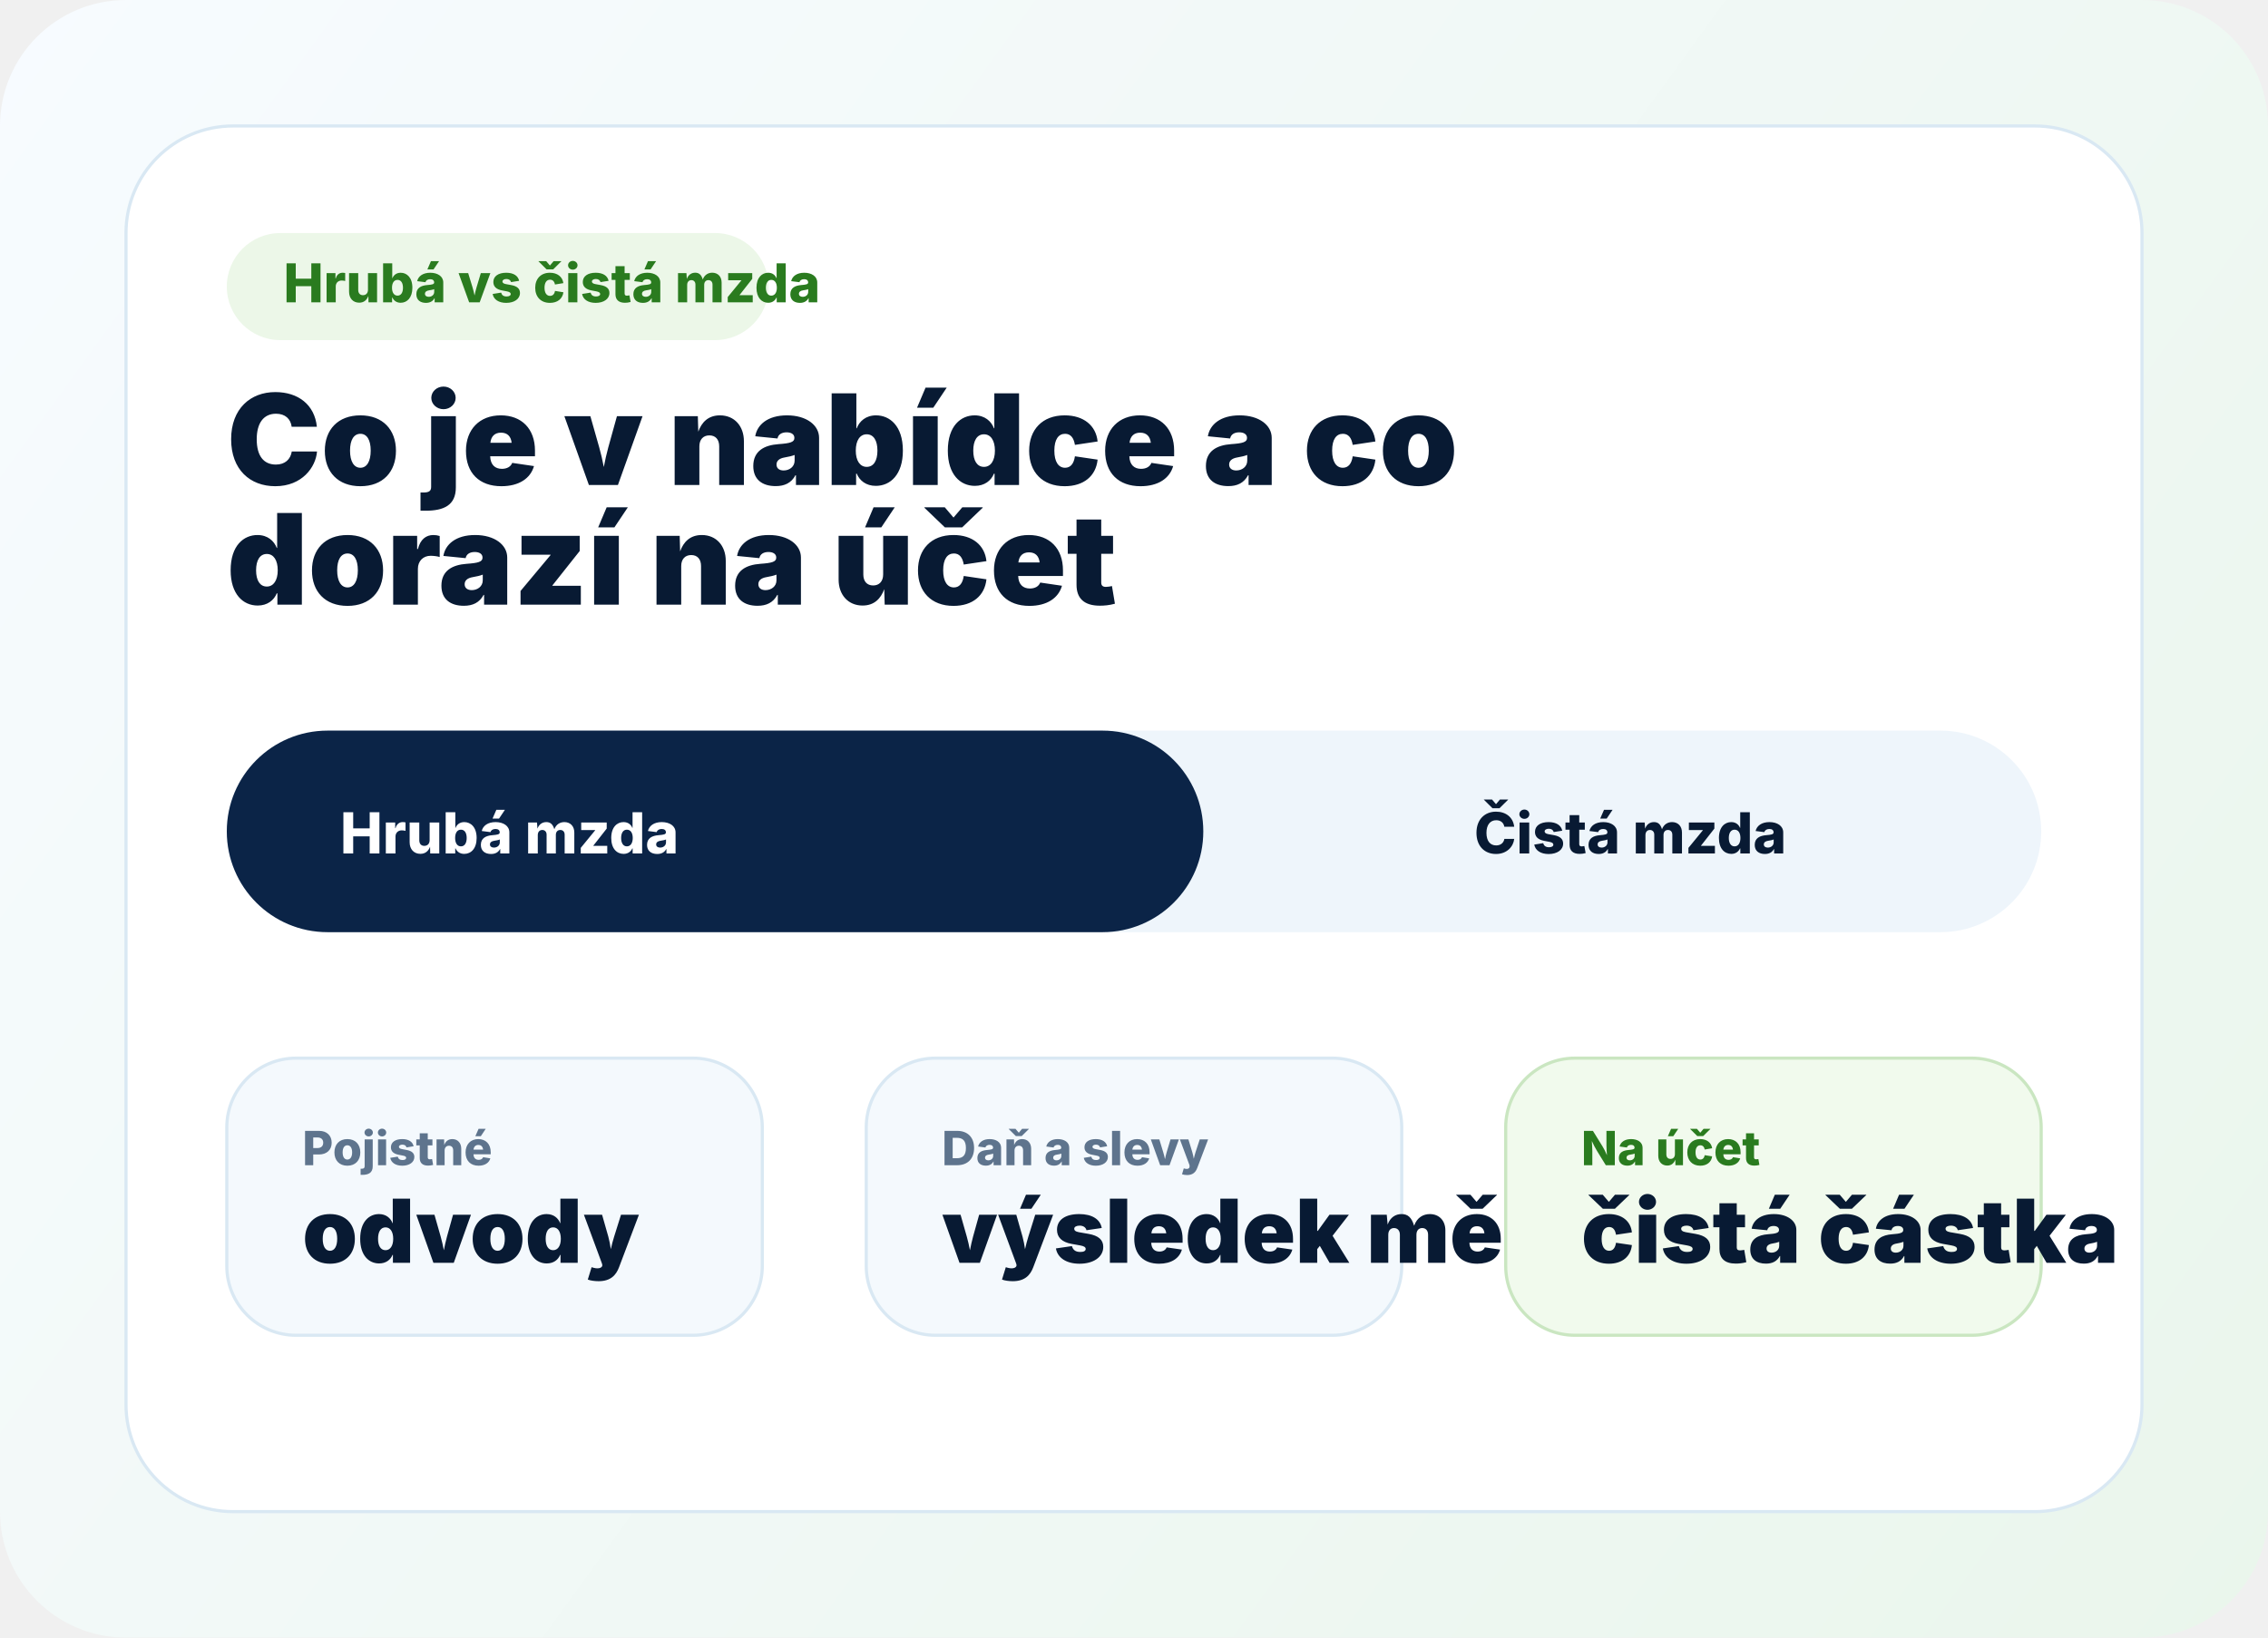
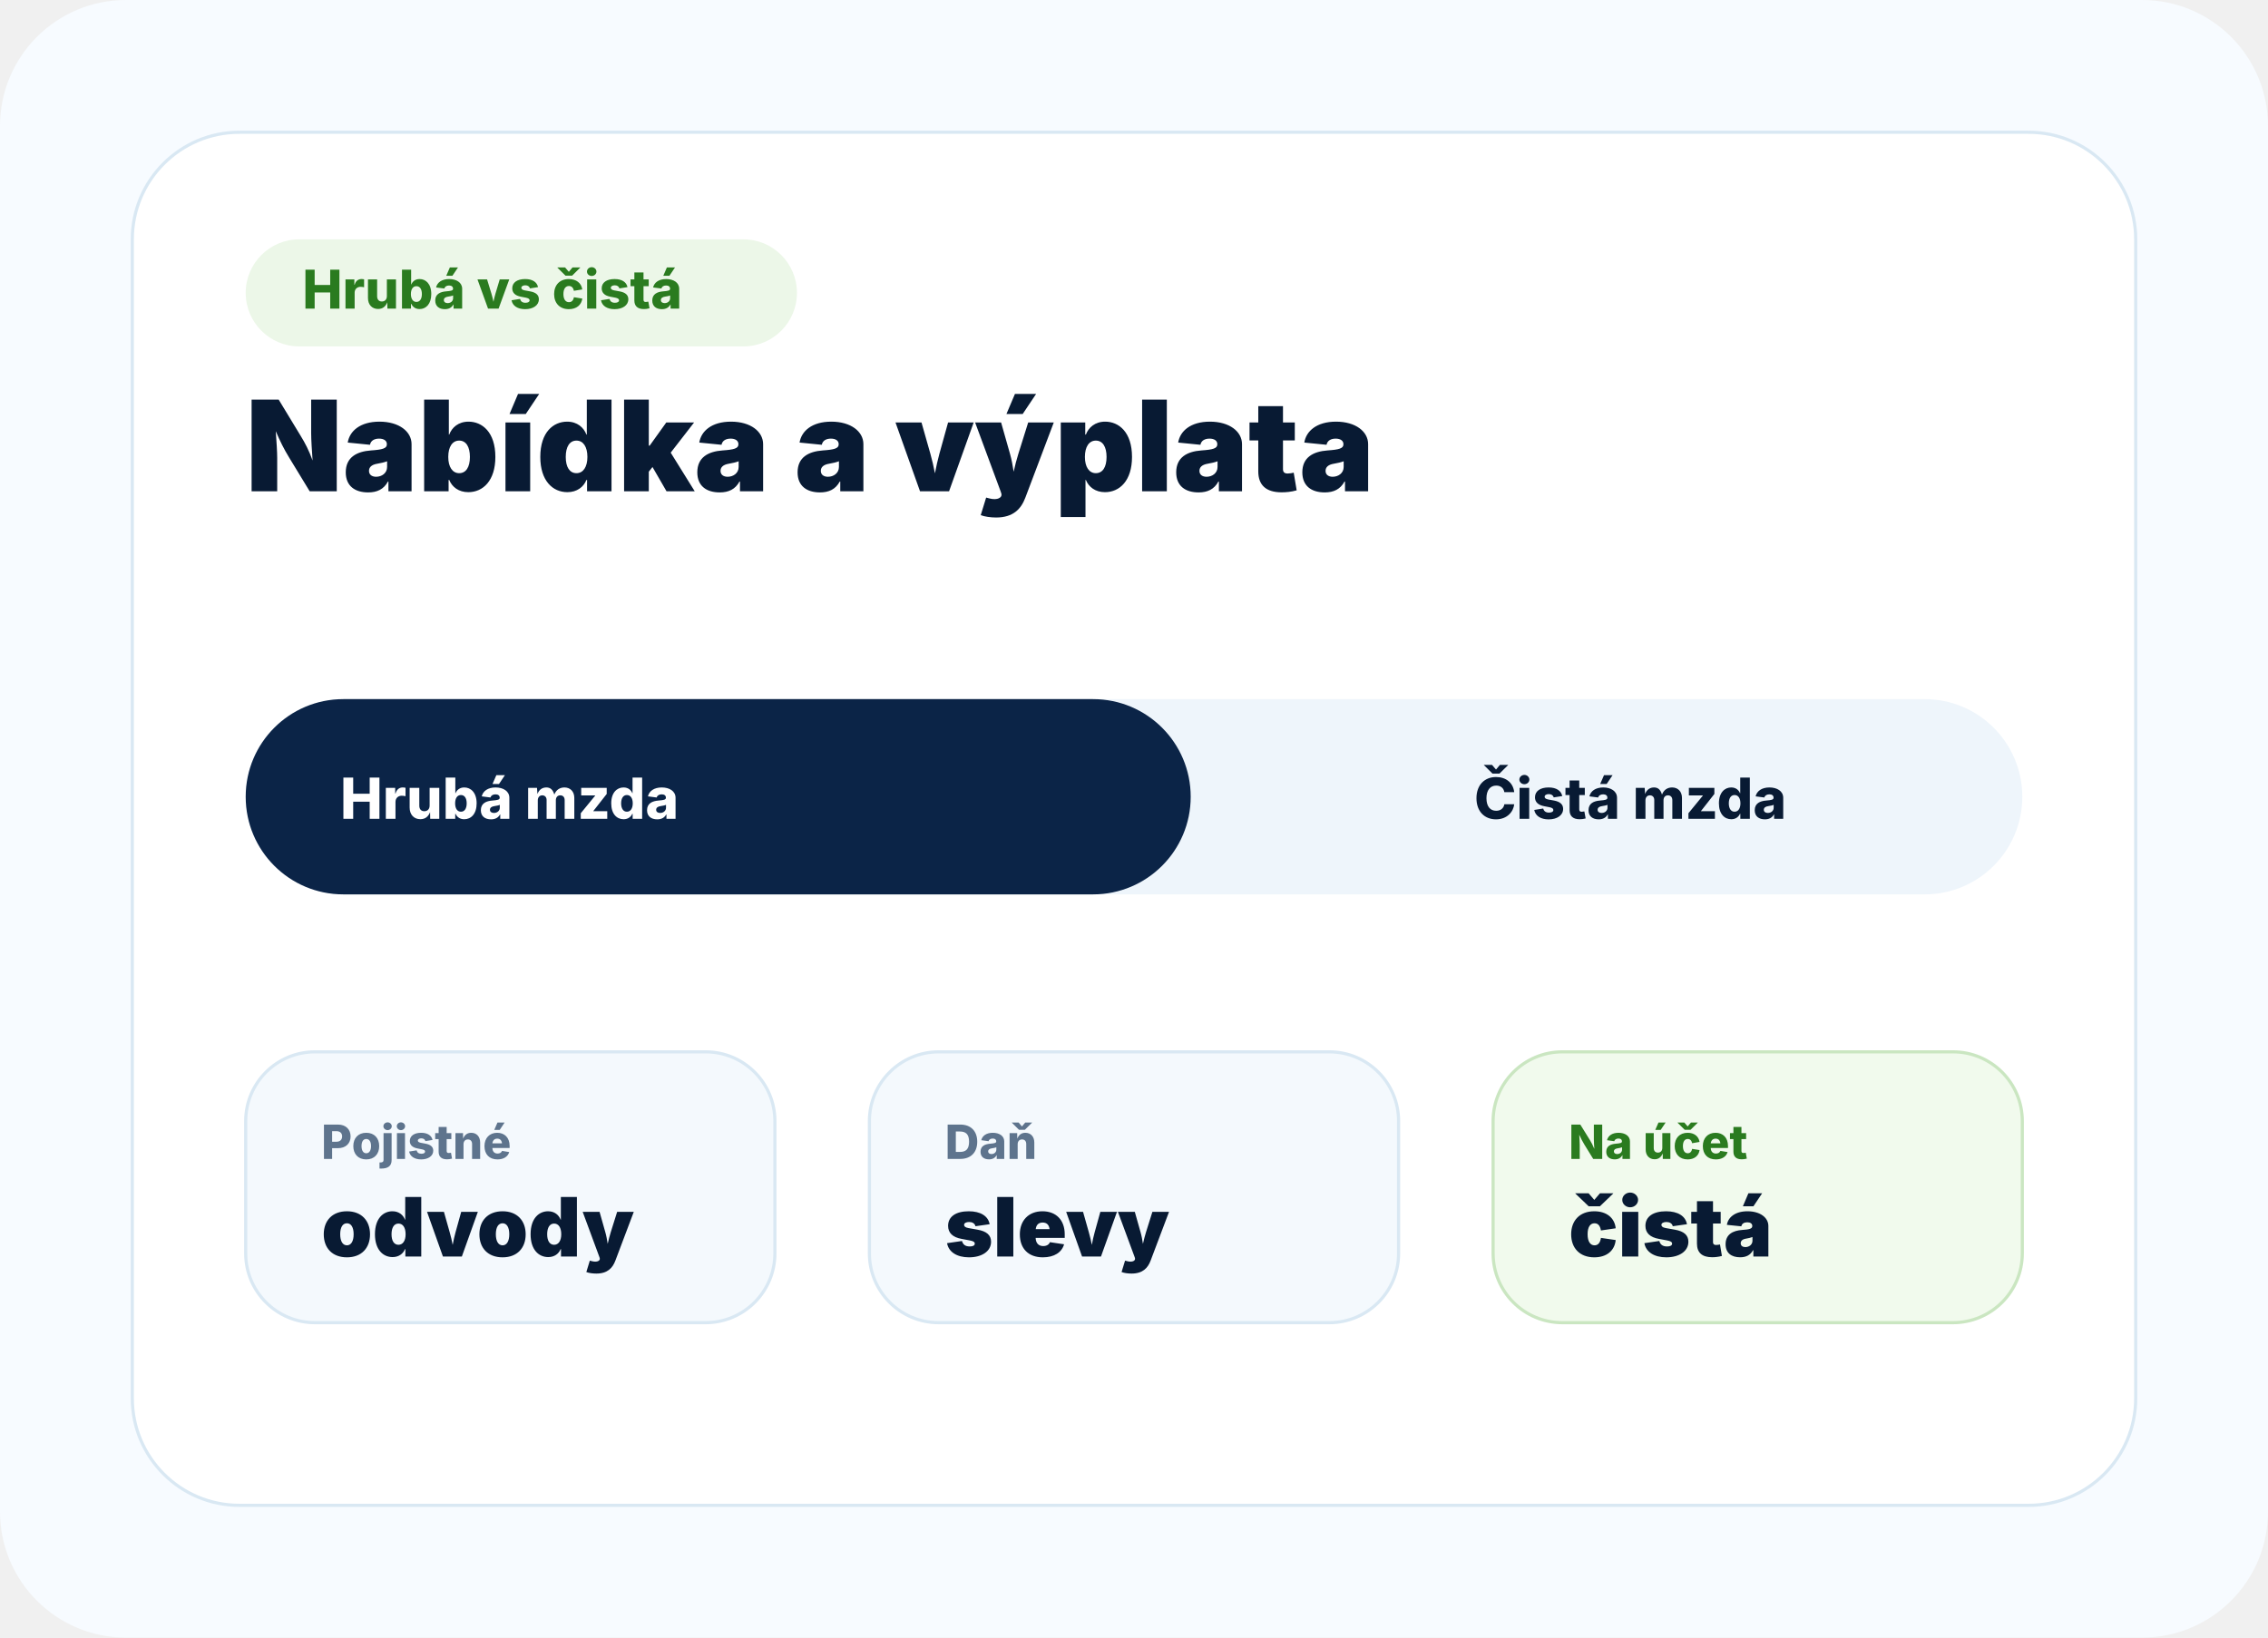
<svg xmlns="http://www.w3.org/2000/svg" width="720" height="520" viewBox="0 0 720 520" fill="none">
  <rect width="720" height="520" rx="40" fill="url(#bg)" />
-   <rect x="40" y="40" width="640" height="440" rx="34" fill="#FFFFFF" stroke="#D9E8F3" />
-   <rect x="72" y="74" width="172" height="34" rx="17" fill="#ECF7E8" />
-   <text x="90" y="96" fill="#2A7B1F" font-family="Inter, Arial, sans-serif" font-size="17" font-weight="800">Hrubá vs čistá mzda</text>
-   <text x="72" y="154" fill="#081A33" font-family="Inter, Arial, sans-serif" font-size="40" font-weight="900">Co je v nabídce a co</text>
-   <text x="72" y="192" fill="#081A33" font-family="Inter, Arial, sans-serif" font-size="40" font-weight="900">dorazí na účet</text>
-   <rect x="72" y="232" width="576" height="64" rx="32" fill="#EEF5FB" />
-   <rect x="72" y="232" width="310" height="64" rx="32" fill="#0B2447" />
-   <text x="108" y="271" fill="#FFFFFF" font-family="Inter, Arial, sans-serif" font-size="18" font-weight="800">Hrubá mzda</text>
-   <text x="468" y="271" fill="#081A33" font-family="Inter, Arial, sans-serif" font-size="18" font-weight="800">Čistá mzda</text>
+   <rect x="42" y="42" width="636" height="436" rx="34" fill="#FFFFFF" stroke="#D9E8F3" />
+   <rect x="78" y="76" width="175" height="34" rx="17" fill="#ECF7E8" />
+   <text x="96" y="98" fill="#2A7B1F" font-family="Inter,Arial,sans-serif" font-size="17" font-weight="800">Hrubá vs čistá</text>
+   <text x="78" y="156" fill="#081A33" font-family="Inter,Arial,sans-serif" font-size="40" font-weight="900">Nabídka a výplata</text>
+   <rect x="78" y="222" width="564" height="62" rx="31" fill="#EEF5FB" />
+   <rect x="78" y="222" width="300" height="62" rx="31" fill="#0B2447" />
+   <text x="108" y="260" fill="#fff" font-family="Inter,Arial,sans-serif" font-size="18" font-weight="800">Hrubá mzda</text>
+   <text x="468" y="260" fill="#081A33" font-family="Inter,Arial,sans-serif" font-size="18" font-weight="800">Čistá mzda</text>
  <g>
-     <rect x="72" y="336" width="170" height="88" rx="22" fill="#F4F9FD" stroke="#D9E8F3" />
-     <text x="96" y="370" fill="#5E748D" font-family="Inter, Arial, sans-serif" font-size="15" font-weight="800">Pojistné</text>
-     <text x="96" y="401" fill="#081A33" font-family="Inter, Arial, sans-serif" font-size="28" font-weight="900">odvody</text>
+     <rect x="78" y="334" width="168" height="86" rx="22" fill="#F4F9FD" stroke="#D9E8F3" />
+     <text x="102" y="368" fill="#5E748D" font-family="Inter,Arial,sans-serif" font-size="15" font-weight="800">Pojistné</text>
+     <text x="102" y="399" fill="#081A33" font-family="Inter,Arial,sans-serif" font-size="26" font-weight="900">odvody</text>
  </g>
  <g>
-     <rect x="275" y="336" width="170" height="88" rx="22" fill="#F4F9FD" stroke="#D9E8F3" />
-     <text x="299" y="370" fill="#5E748D" font-family="Inter, Arial, sans-serif" font-size="15" font-weight="800">Daň a slevy</text>
-     <text x="299" y="401" fill="#081A33" font-family="Inter, Arial, sans-serif" font-size="28" font-weight="900">výsledek mění</text>
+     <rect x="276" y="334" width="168" height="86" rx="22" fill="#F4F9FD" stroke="#D9E8F3" />
+     <text x="300" y="368" fill="#5E748D" font-family="Inter,Arial,sans-serif" font-size="15" font-weight="800">Daň</text>
+     <text x="300" y="399" fill="#081A33" font-family="Inter,Arial,sans-serif" font-size="26" font-weight="900">slevy</text>
  </g>
  <g>
-     <rect x="478" y="336" width="170" height="88" rx="22" fill="#F1FAED" stroke="#CAE6C1" />
-     <text x="502" y="370" fill="#2A7B1F" font-family="Inter, Arial, sans-serif" font-size="15" font-weight="800">Na účet</text>
-     <text x="502" y="401" fill="#081A33" font-family="Inter, Arial, sans-serif" font-size="28" font-weight="900">čistá částka</text>
+     <rect x="474" y="334" width="168" height="86" rx="22" fill="#F1FAED" stroke="#CAE6C1" />
+     <text x="498" y="368" fill="#2A7B1F" font-family="Inter,Arial,sans-serif" font-size="15" font-weight="800">Na účet</text>
+     <text x="498" y="399" fill="#081A33" font-family="Inter,Arial,sans-serif" font-size="26" font-weight="900">čistá</text>
  </g>
  <defs>
-     <linearGradient id="bg" x1="0" y1="0" x2="720" y2="520" gradientUnits="userSpaceOnUse">
+     <linearGradient id="bg" x1="0" y1="0" x2="720" y2="520">
      <stop stop-color="#F7FBFF" />
      <stop offset="1" stop-color="#EAF6EC" />
    </linearGradient>
  </defs>
</svg>
